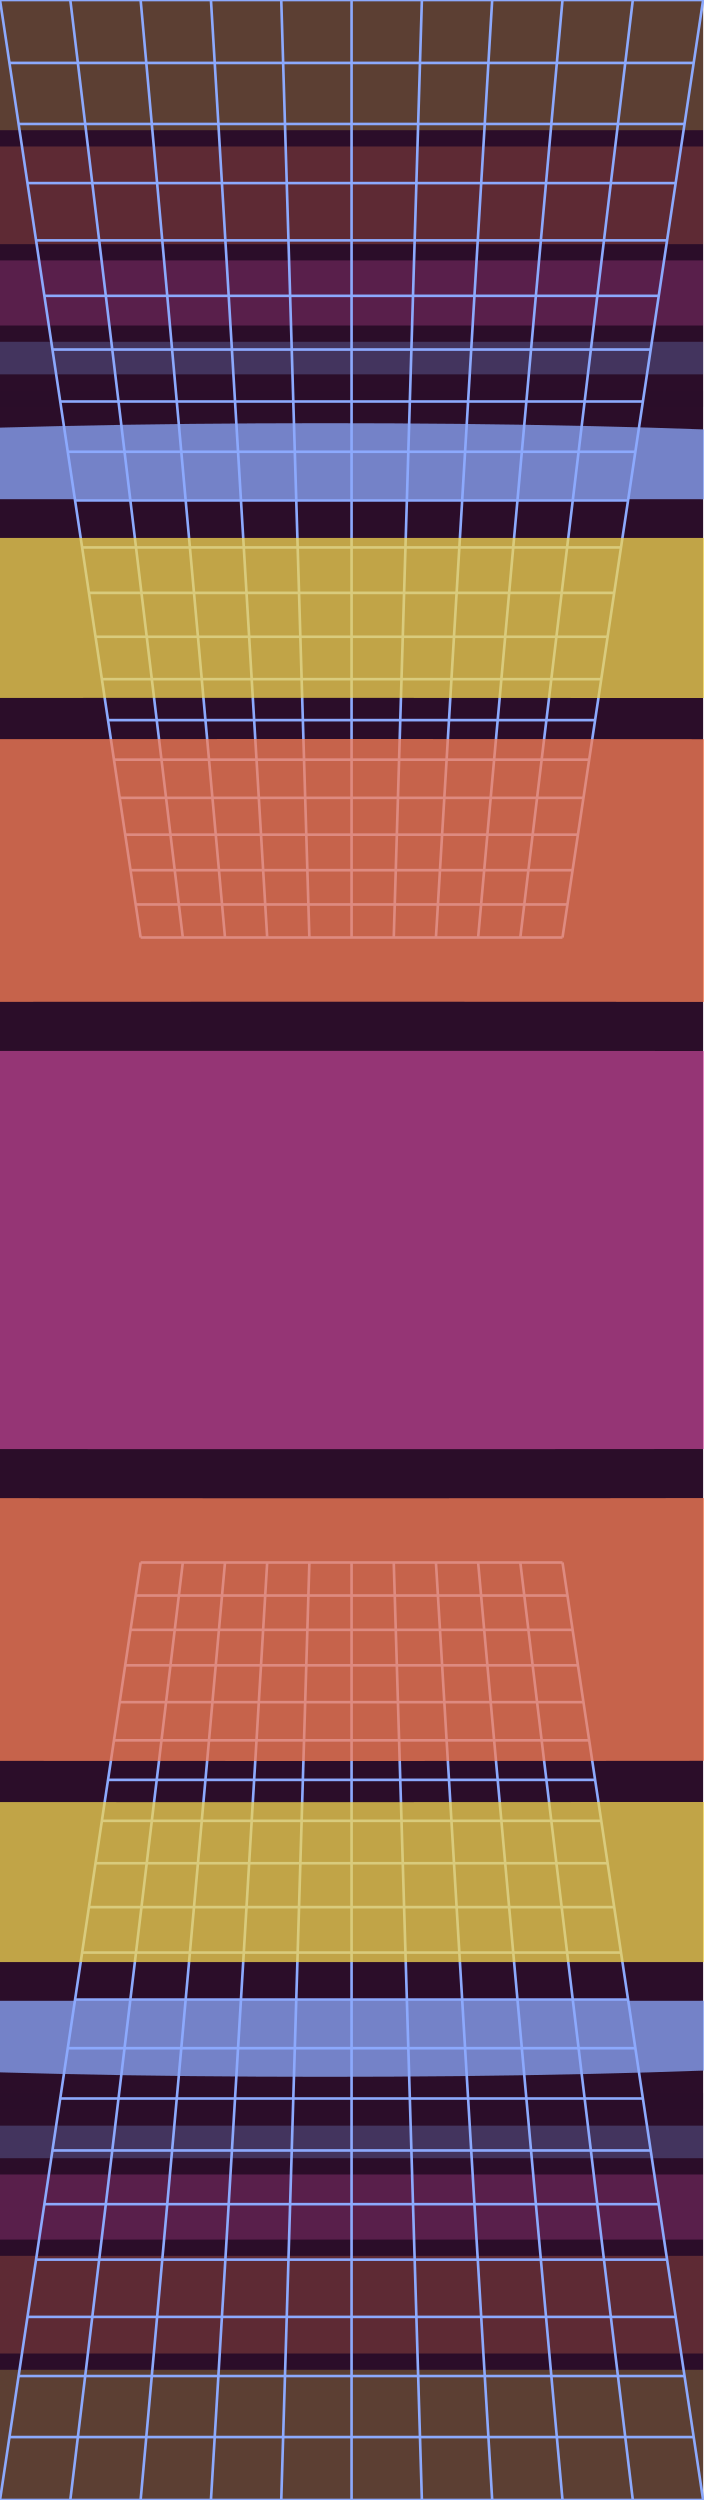
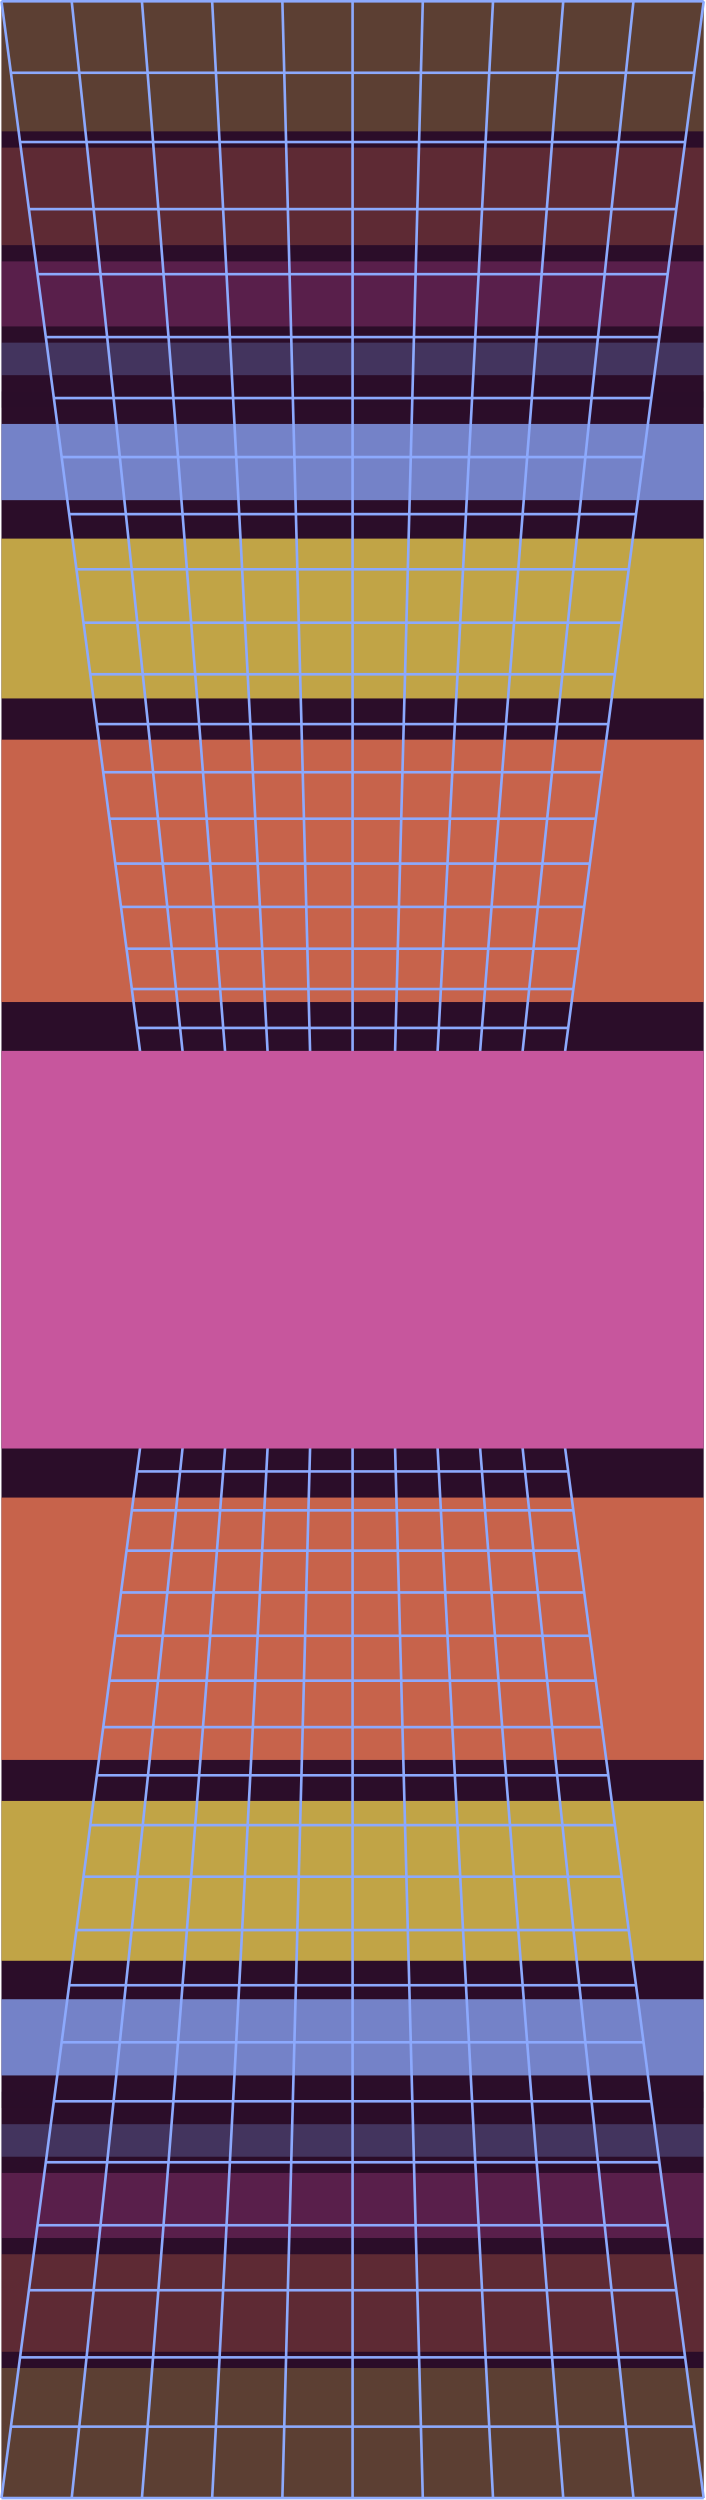
- <svg xmlns="http://www.w3.org/2000/svg" width="100%" height="100%" viewBox="0 0 1080 3840" version="1.1" xml:space="preserve" style="fill-rule:evenodd;clip-rule:evenodd;stroke-linejoin:round;stroke-miterlimit:1.5;">
+ <svg xmlns="http://www.w3.org/2000/svg" width="100%" height="100%" viewBox="0 0 1085 3845" version="1.1" xml:space="preserve" style="fill-rule:evenodd;clip-rule:evenodd;stroke-linejoin:round;stroke-miterlimit:1.5;">
+   <path d="M2.273,2.021L1082.27,2.021L1082.27,3842.02L2.273,3842.02L2.273,2.021Z" style="fill:#2b0d29;" />
  <g>
-     <path d="M-0,0L1080,0L1080,3840L-0,3840L-0,0Z" style="fill:#2b0d29;" />
+     <rect x="2.273" y="3642.02" width="1080" height="200" style="fill:#f3d751;fill-opacity:0.25;" />
+     <rect x="2.273" y="3467.02" width="1080" height="150" style="fill:#fa8057;fill-opacity:0.25;" />
+     <rect x="2.273" y="3342.02" width="1080" height="100" style="fill:#e754b0;fill-opacity:0.25;" />
+     <rect x="2.273" y="3267.02" width="1080" height="50" style="fill:#8ca9fd;fill-opacity:0.25;" />
+     <rect x="2.273" y="3217.02" width="1080" height="25" style="fill:#2b0d29;fill-opacity:0.25;" />
  </g>
  <g>
-     <rect x="-0" y="3640" width="1080" height="200" style="fill:#f3d751;fill-opacity:0.25;" />
-     <rect x="-0" y="3465" width="1080" height="150" style="fill:#fa8057;fill-opacity:0.25;" />
-     <rect x="-0" y="3340" width="1080" height="100" style="fill:#e754b0;fill-opacity:0.25;" />
-     <rect x="-0" y="3265" width="1080" height="50" style="fill:#8ca9fd;fill-opacity:0.25;" />
-     <rect x="-0" y="3215" width="1080" height="25" style="fill:#2b0d29;fill-opacity:0.25;" />
+     <rect x="2.273" y="2.021" width="1080" height="200" style="fill:#f3d751;fill-opacity:0.25;" />
+     <rect x="2.273" y="227.021" width="1080" height="150" style="fill:#fa8057;fill-opacity:0.25;" />
+     <rect x="2.273" y="402.021" width="1080" height="100" style="fill:#e754b0;fill-opacity:0.25;" />
+     <rect x="2.273" y="527.021" width="1080" height="50" style="fill:#8ca9fd;fill-opacity:0.25;" />
+     <rect x="2.273" y="602.021" width="1080" height="25" style="fill:#2b0d29;fill-opacity:0.25;" />
  </g>
  <g>
-     <rect x="-0" y="0" width="1080" height="200" style="fill:#f3d751;fill-opacity:0.25;" />
-     <rect x="0" y="225" width="1080" height="150" style="fill:#fa8057;fill-opacity:0.25;" />
-     <rect x="0" y="400" width="1080" height="100" style="fill:#e754b0;fill-opacity:0.25;" />
-     <rect x="0" y="525" width="1080" height="50" style="fill:#8ca9fd;fill-opacity:0.25;" />
-     <rect x="0" y="600" width="1080" height="25" style="fill:#2b0d29;fill-opacity:0.25;" />
+     <rect x="2.273" y="3074.82" width="1080" height="117.206" style="fill:#8ca9fd;fill-opacity:0.75;" />
+     <rect x="2.273" y="2769.85" width="1080" height="245.825" style="fill:#f3d751;fill-opacity:0.75;" />
+     <rect x="2.273" y="2303.27" width="1080" height="403.487" style="fill:#fa8057;fill-opacity:0.75;" />
+     <rect x="2.273" y="1137.63" width="1080" height="403.487" style="fill:#fa8057;fill-opacity:0.75;" />
+     <rect x="2.273" y="828.38" width="1080" height="245.825" style="fill:#f3d751;fill-opacity:0.75;" />
+     <rect x="2.273" y="652.021" width="1080" height="117.206" style="fill:#8ca9fd;fill-opacity:0.75;" />
  </g>
  <g>
    <g>
-       <path d="M871.099,2999.16C847.133,2799.44 823.166,2599.72 799.2,2400" style="fill:none;stroke:#8ca9fd;stroke-width:4.04px;" />
-       <path d="M1080,3840C1008,3360 936,2880 864,2400" style="fill:none;stroke:#8ca9fd;stroke-width:4.04px;" />
-       <path d="M0,3840C72,3360 144,2880 216,2400" style="fill:none;stroke:#8ca9fd;stroke-width:4.04px;" />
-       <path d="M871.614,2450.76C650.538,2450.76 429.462,2450.76 208.386,2450.76" style="fill:none;stroke:#8ca9fd;stroke-width:4.04px;" />
-       <path d="M864,2400L216,2400" style="fill:none;stroke:#8ca9fd;stroke-width:4.04px;" />
-       <path d="M788.324,2999.16C770.35,2799.44 752.375,2599.72 734.4,2400" style="fill:none;stroke:#8ca9fd;stroke-width:4.04px;" />
-       <path d="M879.51,2503.4C653.17,2503.4 426.83,2503.4 200.49,2503.4" style="fill:none;stroke:#8ca9fd;stroke-width:4.04px;" />
-       <path d="M622.775,2999.16C616.783,2799.44 610.792,2599.72 604.8,2400" style="fill:none;stroke:#8ca9fd;stroke-width:4.04px;" />
-       <path d="M896.179,2614.53C658.726,2614.53 421.274,2614.53 183.821,2614.53" style="fill:none;stroke:#8ca9fd;stroke-width:4.04px;" />
-       <path d="M705.55,2999.16C693.566,2799.44 681.583,2599.72 669.6,2400" style="fill:none;stroke:#8ca9fd;stroke-width:4.04px;" />
-       <path d="M887.695,2557.97L192.305,2557.97" style="fill:none;stroke:#8ca9fd;stroke-width:4.04px;" />
-       <path d="M540,2999.16L540,2400" style="fill:none;stroke:#8ca9fd;stroke-width:4.04px;" />
-       <path d="M904.972,2673.15C661.657,2673.15 418.343,2673.15 175.028,2673.15" style="fill:none;stroke:#8ca9fd;stroke-width:4.04px;" />
-       <path d="M457.225,2999.16C463.217,2799.44 469.208,2599.72 475.2,2400" style="fill:none;stroke:#8ca9fd;stroke-width:4.04px;" />
-       <path d="M914.082,2733.88C664.694,2733.88 415.306,2733.88 165.918,2733.88" style="fill:none;stroke:#8ca9fd;stroke-width:4.04px;" />
-       <path d="M374.45,2999.16C386.434,2799.44 398.417,2599.72 410.4,2400" style="fill:none;stroke:#8ca9fd;stroke-width:4.04px;" />
-       <path d="M923.518,2796.78C667.839,2796.78 412.161,2796.78 156.482,2796.78" style="fill:none;stroke:#8ca9fd;stroke-width:4.04px;" />
-       <path d="M291.676,2999.16C309.65,2799.44 327.625,2599.72 345.6,2400" style="fill:none;stroke:#8ca9fd;stroke-width:4.04px;" />
-       <path d="M933.289,2861.93C671.096,2861.93 408.904,2861.93 146.711,2861.93" style="fill:none;stroke:#8ca9fd;stroke-width:4.04px;" />
-       <path d="M208.901,2999.16C232.867,2799.44 256.834,2599.72 280.8,2400" style="fill:none;stroke:#8ca9fd;stroke-width:4.04px;" />
-       <path d="M943.405,2929.37C674.468,2929.37 405.532,2929.37 136.595,2929.37" style="fill:none;stroke:#8ca9fd;stroke-width:4.04px;" />
-       <path d="M972,3840C938.366,3559.72 904.733,3279.44 871.099,2999.16" style="fill:none;stroke:#8ca9fd;stroke-width:4.04px;" />
-       <path d="M964.706,3071.37L115.294,3071.37" style="fill:none;stroke:#8ca9fd;stroke-width:4.04px;" />
-       <path d="M864,3840C838.775,3559.72 813.55,3279.44 788.324,2999.16" style="fill:none;stroke:#8ca9fd;stroke-width:4.04px;" />
-       <path d="M975.909,3146.06C685.303,3146.06 394.697,3146.06 104.091,3146.06" style="fill:none;stroke:#8ca9fd;stroke-width:4.04px;" />
-       <path d="M648,3840C639.592,3559.72 631.183,3279.44 622.775,2999.16" style="fill:none;stroke:#8ca9fd;stroke-width:4.04px;" />
-       <path d="M999.467,3303.11C693.156,3303.11 386.844,3303.11 80.533,3303.11" style="fill:none;stroke:#8ca9fd;stroke-width:4.04px;" />
-       <path d="M756,3840C739.183,3559.72 722.366,3279.44 705.55,2999.16" style="fill:none;stroke:#8ca9fd;stroke-width:4.04px;" />
-       <path d="M987.493,3223.29C689.164,3223.29 390.836,3223.29 92.507,3223.29" style="fill:none;stroke:#8ca9fd;stroke-width:4.04px;" />
-       <path d="M540,3840L540,2999.16" style="fill:none;stroke:#8ca9fd;stroke-width:4.04px;" />
-       <path d="M1011.84,3385.59C697.28,3385.59 382.72,3385.59 68.161,3385.59" style="fill:none;stroke:#8ca9fd;stroke-width:4.04px;" />
-       <path d="M432,3840C440.408,3559.72 448.817,3279.44 457.225,2999.16" style="fill:none;stroke:#8ca9fd;stroke-width:4.04px;" />
-       <path d="M1024.62,3470.8C701.54,3470.8 378.46,3470.8 55.381,3470.8" style="fill:none;stroke:#8ca9fd;stroke-width:4.04px;" />
-       <path d="M324,3840C340.817,3559.72 357.634,3279.44 374.45,2999.16" style="fill:none;stroke:#8ca9fd;stroke-width:4.04px;" />
-       <path d="M1037.82,3558.78L42.183,3558.78" style="fill:none;stroke:#8ca9fd;stroke-width:4.04px;" />
-       <path d="M216,3840C241.225,3559.72 266.45,3279.44 291.676,2999.16" style="fill:none;stroke:#8ca9fd;stroke-width:4.04px;" />
-       <path d="M1051.44,3649.6C710.48,3649.6 369.52,3649.6 28.56,3649.6" style="fill:none;stroke:#8ca9fd;stroke-width:4.04px;" />
-       <path d="M108,3840C141.634,3559.72 175.267,3279.44 208.901,2999.16" style="fill:none;stroke:#8ca9fd;stroke-width:4.04px;" />
-       <path d="M1065.5,3743.32C715.166,3743.32 364.834,3743.32 14.502,3743.32" style="fill:none;stroke:#8ca9fd;stroke-width:4.04px;" />
-       <path d="M953.874,2999.16L126.126,2999.16" style="fill:none;stroke:#8ca9fd;stroke-width:4.04px;" />
-       <path d="M1080,3840C720,3840 360,3840 0,3840" style="fill:none;stroke:#8ca9fd;stroke-width:4.04px;" />
+       <path d="M211.173,957.68C235.14,1184.67 259.106,1411.67 283.073,1638.66" style="fill:none;stroke:#8ca9fd;stroke-width:4.04px;" />
+       <path d="M2.273,2.021C74.273,547.567 146.273,1093.11 218.273,1638.66" style="fill:none;stroke:#8ca9fd;stroke-width:4.04px;" />
+       <path d="M1082.27,2.021C1010.27,547.567 938.273,1093.11 866.273,1638.66" style="fill:none;stroke:#8ca9fd;stroke-width:4.04px;" />
+       <path d="M210.658,1580.96L873.887,1580.96" style="fill:none;stroke:#8ca9fd;stroke-width:4.04px;" />
+       <path d="M218.273,1638.66L866.273,1638.66" style="fill:none;stroke:#8ca9fd;stroke-width:4.04px;" />
+       <path d="M293.948,957.68C311.923,1184.67 329.898,1411.67 347.873,1638.66" style="fill:none;stroke:#8ca9fd;stroke-width:4.04px;" />
+       <path d="M202.763,1521.14C429.103,1521.14 655.442,1521.14 881.782,1521.14" style="fill:none;stroke:#8ca9fd;stroke-width:4.04px;" />
+       <path d="M459.498,957.68C465.489,1184.67 471.481,1411.67 477.473,1638.66" style="fill:none;stroke:#8ca9fd;stroke-width:4.04px;" />
+       <path d="M186.093,1394.83L898.452,1394.83" style="fill:none;stroke:#8ca9fd;stroke-width:4.04px;" />
+       <path d="M376.723,957.68C388.706,1184.67 400.689,1411.67 412.673,1638.66" style="fill:none;stroke:#8ca9fd;stroke-width:4.04px;" />
+       <path d="M194.578,1459.12L889.968,1459.12" style="fill:none;stroke:#8ca9fd;stroke-width:4.04px;" />
+       <path d="M542.273,957.68L542.273,1638.66" style="fill:none;stroke:#8ca9fd;stroke-width:4.04px;" />
+       <path d="M177.301,1328.21L907.245,1328.21" style="fill:none;stroke:#8ca9fd;stroke-width:4.04px;" />
+       <path d="M625.047,957.68C619.056,1184.67 613.064,1411.67 607.073,1638.66" style="fill:none;stroke:#8ca9fd;stroke-width:4.04px;" />
+       <path d="M168.191,1259.19L916.354,1259.19" style="fill:none;stroke:#8ca9fd;stroke-width:4.04px;" />
+       <path d="M707.822,957.68C695.839,1184.67 683.856,1411.67 671.873,1638.66" style="fill:none;stroke:#8ca9fd;stroke-width:4.04px;" />
+       <path d="M158.755,1187.69L925.79,1187.69" style="fill:none;stroke:#8ca9fd;stroke-width:4.04px;" />
+       <path d="M790.597,957.68C772.622,1184.67 754.647,1411.67 736.673,1638.66" style="fill:none;stroke:#8ca9fd;stroke-width:4.04px;" />
+       <path d="M148.983,1113.65L935.562,1113.65" style="fill:none;stroke:#8ca9fd;stroke-width:4.04px;" />
+       <path d="M873.372,957.68C849.405,1184.67 825.439,1411.67 801.473,1638.66" style="fill:none;stroke:#8ca9fd;stroke-width:4.04px;" />
+       <path d="M138.868,1037.01L945.677,1037.01" style="fill:none;stroke:#8ca9fd;stroke-width:4.04px;" />
+       <path d="M110.273,2.021C143.906,320.574 177.54,639.127 211.173,957.68" style="fill:none;stroke:#8ca9fd;stroke-width:4.04px;" />
+       <path d="M117.567,875.608L966.978,875.608" style="fill:none;stroke:#8ca9fd;stroke-width:4.04px;" />
+       <path d="M218.273,2.021C243.498,320.574 268.723,639.127 293.948,957.68" style="fill:none;stroke:#8ca9fd;stroke-width:4.04px;" />
+       <path d="M106.363,790.72L978.182,790.72" style="fill:none;stroke:#8ca9fd;stroke-width:4.04px;" />
+       <path d="M434.273,2.021C442.681,320.574 451.089,639.127 459.498,957.68" style="fill:none;stroke:#8ca9fd;stroke-width:4.04px;" />
+       <path d="M82.806,612.223L1001.74,612.223" style="fill:none;stroke:#8ca9fd;stroke-width:4.04px;" />
+       <path d="M326.273,2.021C343.089,320.574 359.906,639.127 376.723,957.68" style="fill:none;stroke:#8ca9fd;stroke-width:4.04px;" />
+       <path d="M94.779,702.948L989.766,702.948" style="fill:none;stroke:#8ca9fd;stroke-width:4.04px;" />
+       <path d="M542.273,2.021L542.273,957.68" style="fill:none;stroke:#8ca9fd;stroke-width:4.04px;" />
+       <path d="M70.433,518.477L1014.11,518.477" style="fill:none;stroke:#8ca9fd;stroke-width:4.04px;" />
+       <path d="M650.273,2.021C641.864,320.574 633.456,639.127 625.047,957.68" style="fill:none;stroke:#8ca9fd;stroke-width:4.04px;" />
+       <path d="M57.653,421.641L1026.89,421.641" style="fill:none;stroke:#8ca9fd;stroke-width:4.04px;" />
+       <path d="M758.273,2.021C741.456,320.574 724.639,639.127 707.822,957.68" style="fill:none;stroke:#8ca9fd;stroke-width:4.04px;" />
+       <path d="M44.456,321.646L1040.09,321.646" style="fill:none;stroke:#8ca9fd;stroke-width:4.04px;" />
+       <path d="M866.273,2.021C841.047,320.574 815.822,639.127 790.597,957.68" style="fill:none;stroke:#8ca9fd;stroke-width:4.04px;" />
+       <path d="M30.833,218.423L1053.71,218.423" style="fill:none;stroke:#8ca9fd;stroke-width:4.04px;" />
+       <path d="M974.273,2.021C940.639,320.574 907.005,639.127 873.372,957.68" style="fill:none;stroke:#8ca9fd;stroke-width:4.04px;" />
+       <path d="M16.775,111.904L1067.77,111.904" style="fill:none;stroke:#8ca9fd;stroke-width:4.04px;" />
+       <path d="M128.398,957.68L956.147,957.68" style="fill:none;stroke:#8ca9fd;stroke-width:4.04px;" />
+       <path d="M2.273,2.021L1082.27,2.021" style="fill:none;stroke:#8ca9fd;stroke-width:4.04px;" />
    </g>
  </g>
  <g>
    <g>
-       <path d="M208.901,840.839C232.867,1040.56 256.834,1240.28 280.8,1440" style="fill:none;stroke:#8ca9fd;stroke-width:4.04px;" />
-       <path d="M-0,0C72,480 144,960 216,1440" style="fill:none;stroke:#8ca9fd;stroke-width:4.04px;" />
-       <path d="M1080,0C1008,480 936,960 864,1440" style="fill:none;stroke:#8ca9fd;stroke-width:4.04px;" />
-       <path d="M208.386,1389.24C429.462,1389.24 650.538,1389.24 871.614,1389.24" style="fill:none;stroke:#8ca9fd;stroke-width:4.04px;" />
-       <path d="M216,1440C432,1440 648,1440 864,1440" style="fill:none;stroke:#8ca9fd;stroke-width:4.04px;" />
-       <path d="M291.676,840.839C309.65,1040.56 327.625,1240.28 345.6,1440" style="fill:none;stroke:#8ca9fd;stroke-width:4.04px;" />
-       <path d="M200.49,1336.6C426.83,1336.6 653.17,1336.6 879.51,1336.6" style="fill:none;stroke:#8ca9fd;stroke-width:4.04px;" />
-       <path d="M457.225,840.839C463.217,1040.56 469.208,1240.28 475.2,1440" style="fill:none;stroke:#8ca9fd;stroke-width:4.04px;" />
-       <path d="M183.821,1225.47L896.179,1225.47" style="fill:none;stroke:#8ca9fd;stroke-width:4.04px;" />
-       <path d="M374.45,840.839C386.434,1040.56 398.417,1240.28 410.4,1440" style="fill:none;stroke:#8ca9fd;stroke-width:4.04px;" />
-       <path d="M192.305,1282.03C424.102,1282.03 655.898,1282.03 887.695,1282.03" style="fill:none;stroke:#8ca9fd;stroke-width:4.04px;" />
-       <path d="M540,840.839L540,1440" style="fill:none;stroke:#8ca9fd;stroke-width:4.04px;" />
-       <path d="M175.028,1166.85L904.972,1166.85" style="fill:none;stroke:#8ca9fd;stroke-width:4.04px;" />
-       <path d="M622.775,840.839C616.783,1040.56 610.792,1240.28 604.8,1440" style="fill:none;stroke:#8ca9fd;stroke-width:4.04px;" />
-       <path d="M165.918,1106.12C415.306,1106.12 664.694,1106.12 914.082,1106.12" style="fill:none;stroke:#8ca9fd;stroke-width:4.04px;" />
-       <path d="M705.55,840.839C693.566,1040.56 681.583,1240.28 669.6,1440" style="fill:none;stroke:#8ca9fd;stroke-width:4.04px;" />
-       <path d="M156.482,1043.21L923.518,1043.21" style="fill:none;stroke:#8ca9fd;stroke-width:4.04px;" />
-       <path d="M788.324,840.839C770.35,1040.56 752.375,1240.28 734.4,1440" style="fill:none;stroke:#8ca9fd;stroke-width:4.04px;" />
-       <path d="M146.711,978.072C408.904,978.072 671.096,978.072 933.289,978.072" style="fill:none;stroke:#8ca9fd;stroke-width:4.04px;" />
-       <path d="M871.099,840.839C847.133,1040.56 823.166,1240.28 799.2,1440" style="fill:none;stroke:#8ca9fd;stroke-width:4.04px;" />
-       <path d="M136.595,910.634C405.532,910.634 674.468,910.634 943.405,910.634" style="fill:none;stroke:#8ca9fd;stroke-width:4.04px;" />
-       <path d="M108,0C141.634,280.28 175.267,560.559 208.901,840.839" style="fill:none;stroke:#8ca9fd;stroke-width:4.04px;" />
-       <path d="M115.294,768.628L964.706,768.628" style="fill:none;stroke:#8ca9fd;stroke-width:4.04px;" />
-       <path d="M216,0C241.225,280.28 266.45,560.559 291.676,840.839" style="fill:none;stroke:#8ca9fd;stroke-width:4.04px;" />
-       <path d="M104.091,693.939C394.697,693.939 685.303,693.939 975.909,693.939" style="fill:none;stroke:#8ca9fd;stroke-width:4.04px;" />
-       <path d="M432,0C440.408,280.28 448.817,560.559 457.225,840.839" style="fill:none;stroke:#8ca9fd;stroke-width:4.04px;" />
-       <path d="M80.533,536.888C386.844,536.888 693.156,536.888 999.467,536.888" style="fill:none;stroke:#8ca9fd;stroke-width:4.04px;" />
-       <path d="M324,0C340.817,280.28 357.634,560.559 374.45,840.839" style="fill:none;stroke:#8ca9fd;stroke-width:4.04px;" />
-       <path d="M92.507,616.713C390.836,616.713 689.164,616.713 987.493,616.713" style="fill:none;stroke:#8ca9fd;stroke-width:4.04px;" />
-       <path d="M540,0L540,840.839" style="fill:none;stroke:#8ca9fd;stroke-width:4.04px;" />
-       <path d="M68.161,454.406C382.72,454.406 697.28,454.406 1011.84,454.406" style="fill:none;stroke:#8ca9fd;stroke-width:4.04px;" />
-       <path d="M648,0C639.592,280.28 631.183,560.559 622.775,840.839" style="fill:none;stroke:#8ca9fd;stroke-width:4.04px;" />
-       <path d="M55.381,369.204C378.46,369.204 701.54,369.204 1024.62,369.204" style="fill:none;stroke:#8ca9fd;stroke-width:4.04px;" />
-       <path d="M756,0C739.183,280.28 722.366,560.559 705.55,840.839" style="fill:none;stroke:#8ca9fd;stroke-width:4.04px;" />
-       <path d="M42.183,281.223L1037.82,281.223" style="fill:none;stroke:#8ca9fd;stroke-width:4.04px;" />
-       <path d="M864,0C838.775,280.28 813.55,560.559 788.324,840.839" style="fill:none;stroke:#8ca9fd;stroke-width:4.04px;" />
-       <path d="M28.56,190.402L1051.44,190.402" style="fill:none;stroke:#8ca9fd;stroke-width:4.04px;" />
-       <path d="M972,0C938.366,280.28 904.733,560.559 871.099,840.839" style="fill:none;stroke:#8ca9fd;stroke-width:4.04px;" />
-       <path d="M14.502,96.681C364.834,96.681 715.166,96.681 1065.5,96.681" style="fill:none;stroke:#8ca9fd;stroke-width:4.04px;" />
-       <path d="M126.126,840.839L953.874,840.839" style="fill:none;stroke:#8ca9fd;stroke-width:4.04px;" />
-       <path d="M0,0C360,0 720,0 1080,0" style="fill:none;stroke:#8ca9fd;stroke-width:4.04px;" />
+       <path d="M873.372,2886.36C849.405,2659.37 825.439,2432.38 801.473,2205.38" style="fill:none;stroke:#8ca9fd;stroke-width:4.04px;" />
+       <path d="M1082.27,3842.02C1010.27,3296.47 938.273,2750.93 866.273,2205.38" style="fill:none;stroke:#8ca9fd;stroke-width:4.04px;" />
+       <path d="M2.273,3842.02C74.273,3296.47 146.273,2750.93 218.273,2205.38" style="fill:none;stroke:#8ca9fd;stroke-width:4.04px;" />
+       <path d="M873.887,2263.08L210.658,2263.08" style="fill:none;stroke:#8ca9fd;stroke-width:4.04px;" />
+       <path d="M866.273,2205.38L218.273,2205.38" style="fill:none;stroke:#8ca9fd;stroke-width:4.04px;" />
+       <path d="M790.597,2886.36C772.622,2659.37 754.647,2432.38 736.673,2205.38" style="fill:none;stroke:#8ca9fd;stroke-width:4.04px;" />
+       <path d="M881.782,2322.9L202.763,2322.9" style="fill:none;stroke:#8ca9fd;stroke-width:4.04px;" />
+       <path d="M625.047,2886.36C619.056,2659.37 613.064,2432.38 607.073,2205.38" style="fill:none;stroke:#8ca9fd;stroke-width:4.04px;" />
+       <path d="M898.452,2449.21C660.999,2449.21 423.546,2449.21 186.093,2449.21" style="fill:none;stroke:#8ca9fd;stroke-width:4.04px;" />
+       <path d="M707.822,2886.36C695.839,2659.37 683.856,2432.38 671.873,2205.38" style="fill:none;stroke:#8ca9fd;stroke-width:4.04px;" />
+       <path d="M889.968,2384.92L194.578,2384.92" style="fill:none;stroke:#8ca9fd;stroke-width:4.04px;" />
+       <path d="M542.273,2886.36L542.273,2205.38" style="fill:none;stroke:#8ca9fd;stroke-width:4.04px;" />
+       <path d="M907.245,2515.83L177.301,2515.83" style="fill:none;stroke:#8ca9fd;stroke-width:4.04px;" />
+       <path d="M459.498,2886.36C465.489,2659.37 471.481,2432.38 477.473,2205.38" style="fill:none;stroke:#8ca9fd;stroke-width:4.04px;" />
+       <path d="M916.354,2584.85L168.191,2584.85" style="fill:none;stroke:#8ca9fd;stroke-width:4.04px;" />
+       <path d="M376.723,2886.36C388.706,2659.37 400.689,2432.38 412.673,2205.38" style="fill:none;stroke:#8ca9fd;stroke-width:4.04px;" />
+       <path d="M925.79,2656.35L158.755,2656.35" style="fill:none;stroke:#8ca9fd;stroke-width:4.04px;" />
+       <path d="M293.948,2886.36C311.923,2659.37 329.898,2432.38 347.873,2205.38" style="fill:none;stroke:#8ca9fd;stroke-width:4.04px;" />
+       <path d="M935.562,2730.39L148.983,2730.39" style="fill:none;stroke:#8ca9fd;stroke-width:4.04px;" />
+       <path d="M211.173,2886.36C235.14,2659.37 259.106,2432.38 283.073,2205.38" style="fill:none;stroke:#8ca9fd;stroke-width:4.04px;" />
+       <path d="M945.677,2807.04L138.868,2807.04" style="fill:none;stroke:#8ca9fd;stroke-width:4.04px;" />
+       <path d="M974.273,3842.02C940.639,3523.47 907.005,3204.91 873.372,2886.36" style="fill:none;stroke:#8ca9fd;stroke-width:4.04px;" />
+       <path d="M966.978,2968.43L117.567,2968.43" style="fill:none;stroke:#8ca9fd;stroke-width:4.04px;" />
+       <path d="M866.273,3842.02C841.047,3523.47 815.822,3204.91 790.597,2886.36" style="fill:none;stroke:#8ca9fd;stroke-width:4.04px;" />
+       <path d="M978.182,3053.32L106.363,3053.32" style="fill:none;stroke:#8ca9fd;stroke-width:4.04px;" />
+       <path d="M650.273,3842.02C641.864,3523.47 633.456,3204.91 625.047,2886.36" style="fill:none;stroke:#8ca9fd;stroke-width:4.04px;" />
+       <path d="M1001.74,3231.82L82.806,3231.82" style="fill:none;stroke:#8ca9fd;stroke-width:4.04px;" />
+       <path d="M758.273,3842.02C741.456,3523.47 724.639,3204.91 707.822,2886.36" style="fill:none;stroke:#8ca9fd;stroke-width:4.04px;" />
+       <path d="M989.766,3141.09L94.779,3141.09" style="fill:none;stroke:#8ca9fd;stroke-width:4.04px;" />
+       <path d="M542.273,3842.02L542.273,2886.36" style="fill:none;stroke:#8ca9fd;stroke-width:4.04px;" />
+       <path d="M1014.11,3325.56L70.433,3325.56" style="fill:none;stroke:#8ca9fd;stroke-width:4.04px;" />
+       <path d="M434.273,3842.02C442.681,3523.47 451.089,3204.91 459.498,2886.36" style="fill:none;stroke:#8ca9fd;stroke-width:4.04px;" />
+       <path d="M1026.89,3422.4L57.653,3422.4" style="fill:none;stroke:#8ca9fd;stroke-width:4.04px;" />
+       <path d="M326.273,3842.02C343.089,3523.47 359.906,3204.91 376.723,2886.36" style="fill:none;stroke:#8ca9fd;stroke-width:4.04px;" />
+       <path d="M1040.09,3522.4L44.456,3522.4" style="fill:none;stroke:#8ca9fd;stroke-width:4.04px;" />
+       <path d="M218.273,3842.02C243.498,3523.47 268.723,3204.91 293.948,2886.36" style="fill:none;stroke:#8ca9fd;stroke-width:4.04px;" />
+       <path d="M1053.71,3625.62L30.833,3625.62" style="fill:none;stroke:#8ca9fd;stroke-width:4.04px;" />
+       <path d="M110.273,3842.02C143.906,3523.47 177.54,3204.91 211.173,2886.36" style="fill:none;stroke:#8ca9fd;stroke-width:4.04px;" />
+       <path d="M1067.77,3732.14L16.775,3732.14" style="fill:none;stroke:#8ca9fd;stroke-width:4.04px;" />
+       <path d="M956.147,2886.36L128.398,2886.36" style="fill:none;stroke:#8ca9fd;stroke-width:4.04px;" />
+       <path d="M1082.27,3842.02L2.273,3842.02" style="fill:none;stroke:#8ca9fd;stroke-width:4.04px;" />
    </g>
  </g>
-   <g opacity="0.75">
-     <g>
-       <path d="M-256.388,667.803C-140.953,661.007 -25.493,657.183 89.965,654.506C226.369,651.344 362.779,650 499.189,650C635.598,650 772.008,651.344 908.412,654.506C1023.87,657.183 1139.33,661.007 1254.77,667.803C1294.04,682.937 1333.27,699.044 1372.38,717.08C1404.55,731.92 1436.66,747.967 1468.52,766.965C822.3,766.49 176.077,766.49 -470.145,766.965C-438.283,747.967 -406.172,731.92 -373.999,717.08C-334.896,699.044 -295.666,682.937 -256.388,667.803ZM1254.77,3172.2C1139.33,3178.99 1023.87,3182.82 908.412,3185.49C772.008,3188.66 635.598,3190 499.189,3190C362.779,3190 226.369,3188.66 89.965,3185.49C-25.493,3182.82 -140.953,3178.99 -256.388,3172.2C-295.666,3157.06 -334.896,3140.96 -373.999,3122.92C-406.172,3108.08 -438.283,3092.03 -470.145,3073.03C176.077,3073.51 822.3,3073.51 1468.52,3073.03C1436.66,3092.03 1404.55,3108.08 1372.38,3122.92C1333.27,3140.96 1294.04,3157.06 1254.77,3172.2Z" style="fill:#8ca9fd;" />
-       <path d="M-551.034,826.726C-197.468,825.974 156.098,826.292 509.664,826.294C856.246,826.296 1202.83,825.989 1549.41,826.726C1559.81,836.947 1570.36,848.381 1579.59,864.912C1584.48,873.669 1588.73,884.781 1593.12,895.17C1599.92,911.266 1606.72,927.376 1613.51,943.5C1632.36,988.279 1651.18,1033.16 1669.92,1078.29C1651.98,1077.02 1634.04,1075.86 1616.09,1074.74C1607.48,1074.21 1598.86,1073.46 1590.25,1073.17C1573.57,1072.6 1556.87,1072.92 1540.19,1072.85C1509.14,1072.72 1478.09,1072.64 1447.04,1072.58C1367.7,1072.4 1288.35,1072.3 1209.01,1072.22C968.91,1071.97 728.811,1071.91 488.712,1071.91C250.161,1071.91 11.61,1071.98 -226.941,1072.24C-300.849,1072.32 -374.756,1072.41 -448.664,1072.58C-479.713,1072.64 -510.762,1072.72 -541.812,1072.85C-558.495,1072.92 -575.189,1072.6 -591.872,1073.17C-600.486,1073.46 -609.101,1074.21 -617.713,1074.74C-635.658,1075.86 -653.604,1077.02 -671.548,1078.29C-652.808,1033.16 -633.987,988.279 -615.129,943.5C-608.339,927.376 -601.544,911.266 -594.744,895.17C-590.354,884.781 -586.105,873.669 -581.215,864.912C-571.984,848.381 -561.435,836.947 -551.034,826.726ZM1549.41,3013.27C1202.83,3014.01 856.246,3013.7 509.664,3013.71C156.098,3013.71 -197.468,3014.03 -551.034,3013.27C-561.435,3003.05 -571.984,2991.62 -581.215,2975.09C-586.105,2966.33 -590.354,2955.22 -594.744,2944.83C-601.544,2928.73 -608.339,2912.62 -615.129,2896.5C-633.987,2851.72 -652.808,2806.84 -671.548,2761.71C-653.604,2762.98 -635.658,2764.14 -617.713,2765.26C-609.101,2765.79 -600.486,2766.54 -591.872,2766.83C-575.189,2767.4 -558.495,2767.08 -541.812,2767.15C-510.762,2767.28 -479.713,2767.36 -448.664,2767.42C-374.756,2767.59 -300.849,2767.68 -226.941,2767.76C11.61,2768.02 250.161,2768.09 488.712,2768.09C728.811,2768.09 968.91,2768.03 1209.01,2767.78C1288.35,2767.7 1367.7,2767.6 1447.04,2767.42C1478.09,2767.36 1509.14,2767.28 1540.19,2767.15C1556.87,2767.08 1573.57,2767.4 1590.25,2766.83C1598.86,2766.54 1607.48,2765.79 1616.09,2765.26C1634.04,2764.14 1651.98,2762.98 1669.92,2761.71C1651.18,2806.84 1632.36,2851.72 1613.51,2896.5C1606.72,2912.62 1599.92,2928.73 1593.12,2944.83C1588.73,2955.22 1584.48,2966.33 1579.59,2975.09C1570.36,2991.62 1559.81,3003.05 1549.41,3013.27Z" style="fill:#f3d751;" />
-       <path d="M-698.55,1143.67C-675.434,1141.82 -652.315,1140.24 -629.194,1138.76C-617.025,1137.98 -604.849,1136.85 -592.677,1136.54C-575.272,1136.1 -557.862,1136.26 -540.457,1136.18C-508.734,1136.04 -477.011,1135.95 -445.288,1135.87C-370.426,1135.69 -295.563,1135.58 -220.701,1135.49C19.262,1135.2 259.226,1135.12 499.189,1135.12C739.152,1135.12 979.115,1135.2 1219.08,1135.49C1293.94,1135.58 1368.8,1135.69 1443.66,1135.87C1475.39,1135.95 1507.11,1136.04 1538.83,1136.18C1556.24,1136.26 1573.65,1136.1 1591.05,1136.54C1603.23,1136.85 1615.4,1137.98 1627.57,1138.76C1650.69,1140.24 1673.81,1141.82 1696.93,1143.67C1724.9,1211.83 1752.62,1280.75 1779.59,1351.71C1788.68,1375.65 1797.69,1399.83 1806.58,1424.33C1810.67,1435.63 1814.93,1446.73 1818.82,1458.53C1822.2,1468.77 1825.26,1479.85 1828.43,1490.55C1835.2,1513.44 1841.87,1536.56 1848.43,1559.88C1783.5,1548.22 1718.36,1545.09 1653.3,1542.35C1637.3,1541.67 1621.3,1540.95 1605.3,1540.49C1567.72,1539.41 1530.13,1539.87 1492.55,1539.74C1433,1539.52 1373.45,1539.38 1313.9,1539.27C1038.79,1538.75 763.68,1538.66 488.569,1538.66C220.538,1538.67 -47.493,1538.76 -315.524,1539.27C-375.073,1539.38 -434.623,1539.52 -494.173,1539.74C-531.754,1539.87 -569.347,1539.41 -606.926,1540.49C-622.926,1540.95 -638.926,1541.67 -654.924,1542.35C-719.981,1545.09 -785.121,1548.22 -850.054,1559.88C-843.49,1536.56 -836.823,1513.44 -830.051,1490.55C-826.887,1479.85 -823.818,1468.77 -820.442,1458.53C-816.551,1446.73 -812.296,1435.63 -808.198,1424.33C-799.313,1399.83 -790.305,1375.65 -781.208,1351.71C-754.245,1280.75 -726.523,1211.83 -698.55,1143.67ZM1696.93,2696.33C1673.81,2698.18 1650.69,2699.76 1627.57,2701.24C1615.4,2702.02 1603.23,2703.15 1591.05,2703.46C1573.65,2703.9 1556.24,2703.74 1538.83,2703.82C1507.11,2703.96 1475.39,2704.05 1443.66,2704.13C1368.8,2704.31 1293.94,2704.42 1219.08,2704.51C979.115,2704.8 739.152,2704.88 499.189,2704.88C259.226,2704.88 19.262,2704.8 -220.701,2704.51C-295.563,2704.42 -370.426,2704.31 -445.288,2704.13C-477.011,2704.05 -508.734,2703.96 -540.457,2703.82C-557.862,2703.74 -575.272,2703.9 -592.677,2703.46C-604.849,2703.15 -617.025,2702.02 -629.194,2701.24C-652.315,2699.76 -675.434,2698.18 -698.55,2696.33C-726.523,2628.17 -754.245,2559.26 -781.208,2488.29C-790.305,2464.35 -799.313,2440.17 -808.198,2415.67C-812.296,2404.37 -816.551,2393.27 -820.442,2381.47C-823.818,2371.23 -826.887,2360.15 -830.051,2349.45C-836.823,2326.55 -843.49,2303.44 -850.054,2280.12C-785.121,2291.78 -719.981,2294.91 -654.924,2297.65C-638.926,2298.33 -622.926,2299.05 -606.926,2299.51C-569.347,2300.59 -531.754,2300.13 -494.173,2300.26C-434.623,2300.48 -375.073,2300.62 -315.524,2300.73C-47.493,2301.24 220.538,2301.33 488.569,2301.34C763.68,2301.34 1038.79,2301.25 1313.9,2300.73C1373.45,2300.62 1433,2300.48 1492.55,2300.26C1530.13,2300.13 1567.72,2300.59 1605.3,2299.51C1621.3,2299.05 1637.3,2298.33 1653.3,2297.65C1718.36,2294.91 1783.5,2291.78 1848.43,2280.12C1841.87,2303.44 1835.2,2326.55 1828.43,2349.45C1825.26,2360.15 1822.2,2371.23 1818.82,2381.47C1814.93,2393.27 1810.67,2404.37 1806.58,2415.67C1797.69,2440.17 1788.68,2464.35 1779.59,2488.29C1752.62,2559.26 1724.9,2628.17 1696.93,2696.33Z" style="fill:#fa8057;" />
-       <path d="M-870.619,1634.85C-839.55,1629.38 -808.429,1626.09 -777.308,1623.61C-740.348,1620.65 -703.374,1618.92 -666.402,1617.52C-647.003,1616.79 -627.603,1615.99 -608.203,1615.55C-570.236,1614.69 -532.261,1615.07 -494.293,1614.95C-439.565,1614.8 -384.837,1614.69 -330.11,1614.61C-57.213,1614.18 215.683,1614.11 488.579,1614.1C768.548,1614.1 1048.52,1614.17 1328.49,1614.61C1383.21,1614.69 1437.94,1614.8 1492.67,1614.95C1530.64,1615.07 1568.61,1614.69 1606.58,1615.55C1625.98,1615.99 1645.38,1616.79 1664.78,1617.52C1701.75,1618.92 1738.73,1620.65 1775.68,1623.61C1806.81,1626.09 1837.93,1629.38 1869,1634.85C1893.66,1727.14 1916.79,1822.32 1938.28,1920C1916.79,2017.68 1893.66,2112.86 1869,2205.15C1837.93,2210.62 1806.81,2213.91 1775.68,2216.39C1738.73,2219.35 1701.75,2221.08 1664.78,2222.48C1645.38,2223.21 1625.98,2224.01 1606.58,2224.45C1568.61,2225.31 1530.64,2224.93 1492.67,2225.05C1437.94,2225.2 1383.21,2225.31 1328.49,2225.39C1055.59,2225.82 782.694,2225.89 509.798,2225.9C229.829,2225.9 -50.14,2225.83 -330.11,2225.39C-384.837,2225.31 -439.565,2225.2 -494.293,2225.05C-532.261,2224.93 -570.236,2225.31 -608.203,2224.45C-627.603,2224.01 -647.003,2223.21 -666.402,2222.48C-703.374,2221.08 -740.348,2219.35 -777.308,2216.39C-808.429,2213.91 -839.55,2210.62 -870.619,2205.15C-895.282,2112.86 -918.409,2017.68 -939.9,1920C-918.409,1822.32 -895.282,1727.14 -870.619,1634.85Z" style="fill:#e754b0;fill-opacity:0.75;" />
-     </g>
-   </g>
+   <rect x="2.273" y="1616.26" width="1080" height="611.549" style="fill:#c7569d;" />
</svg>
